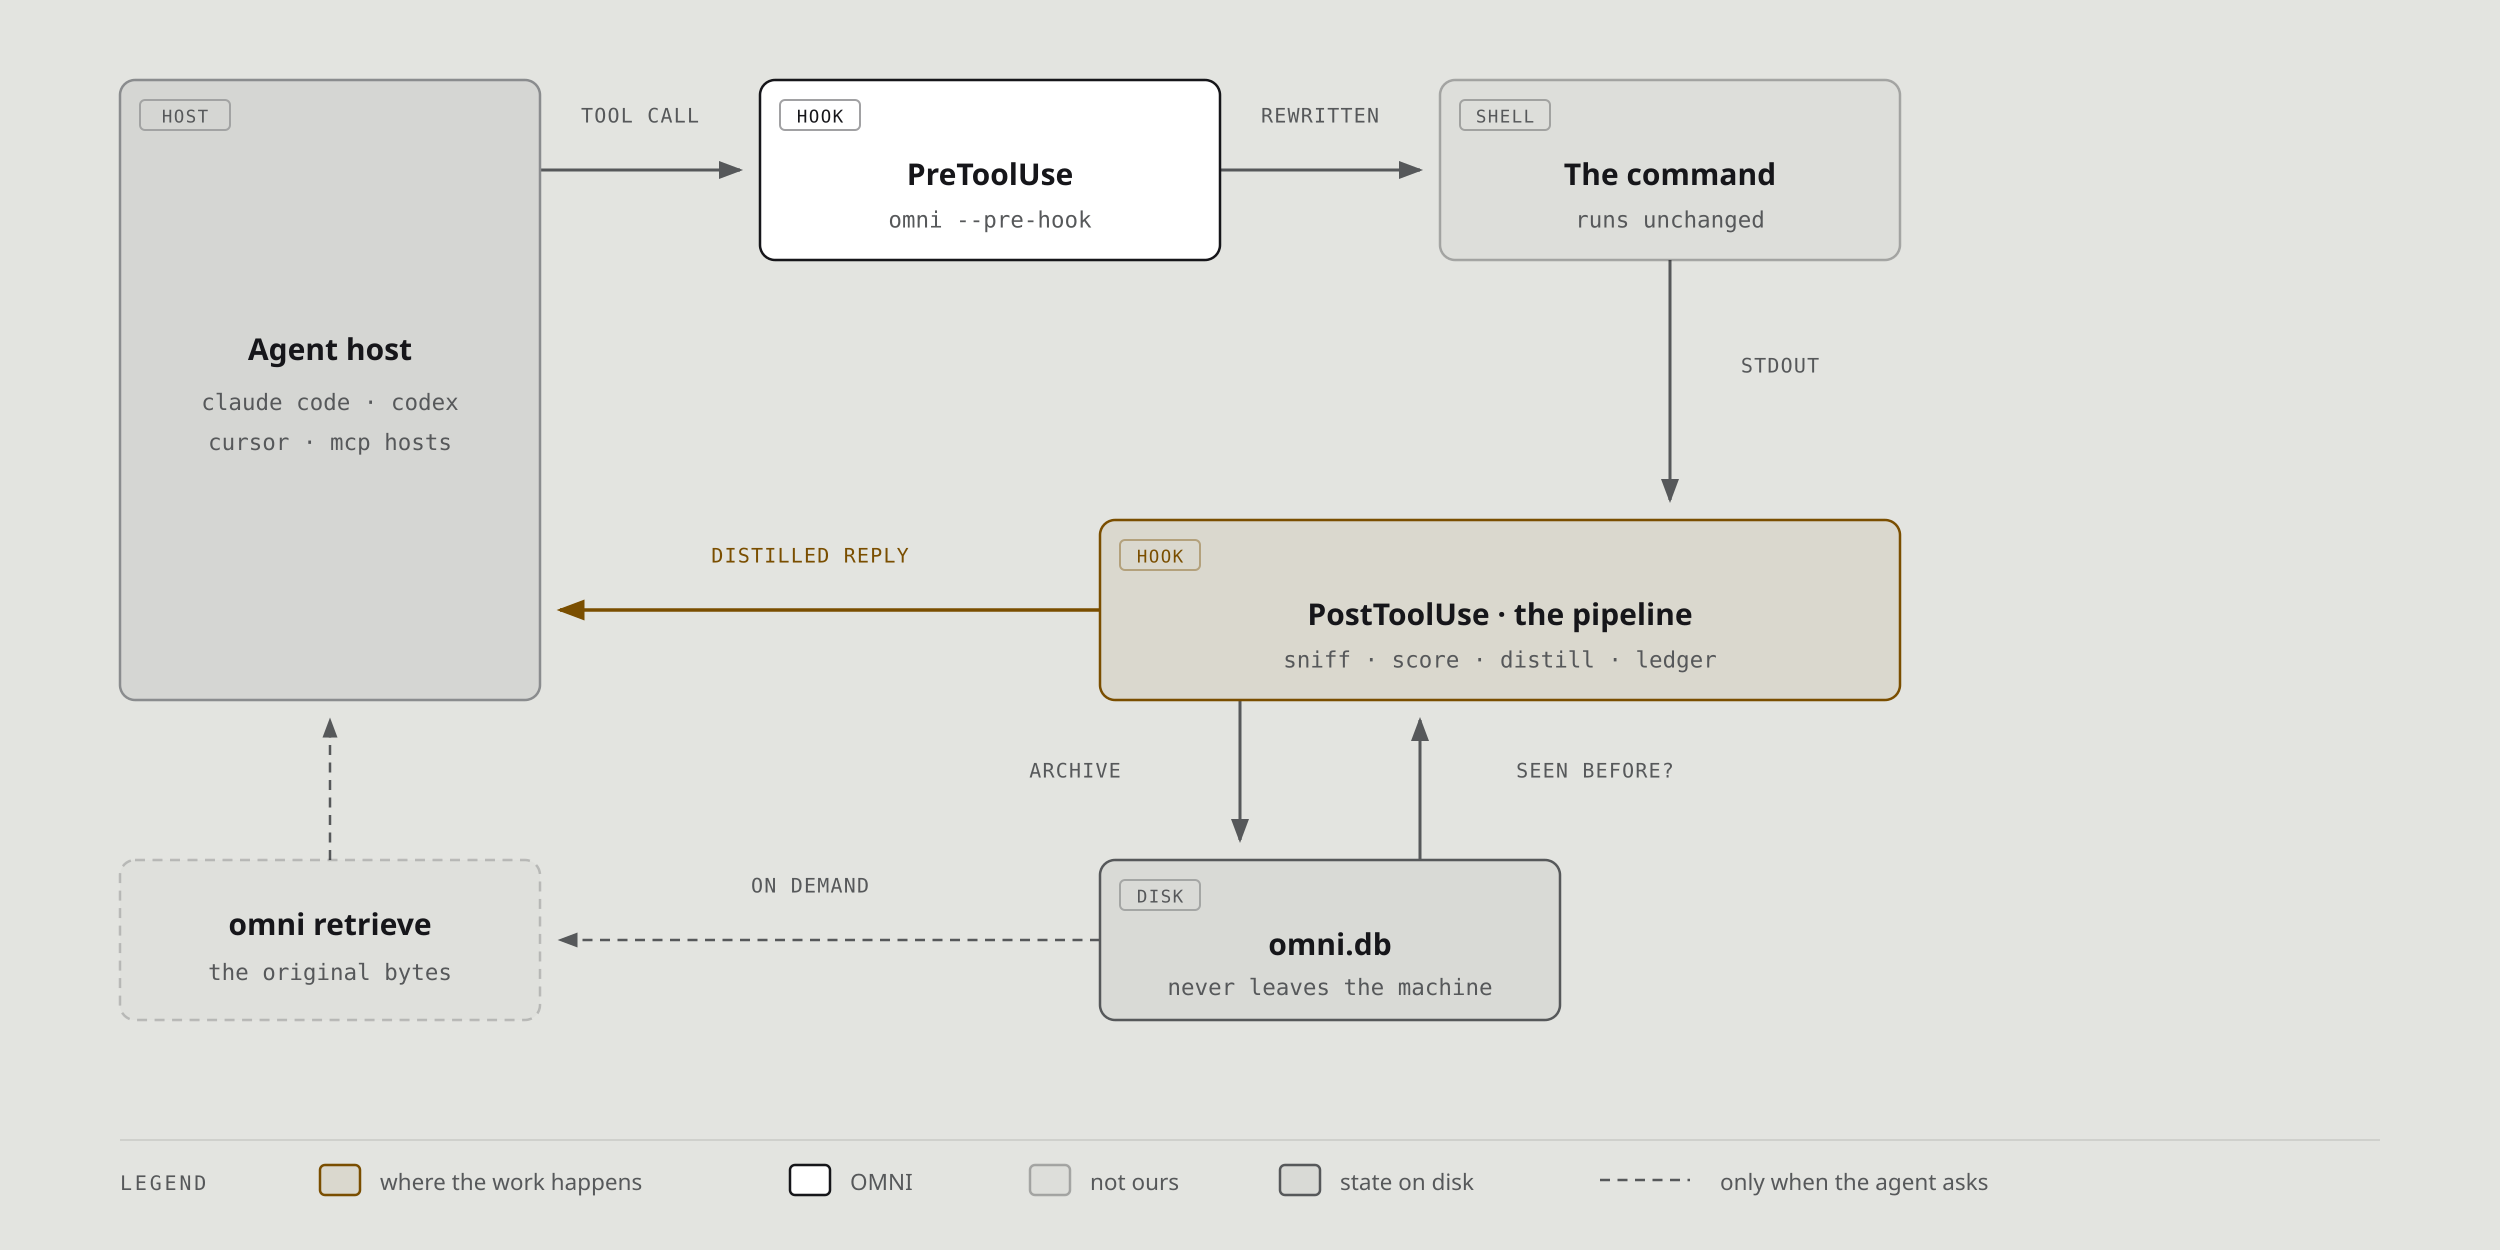
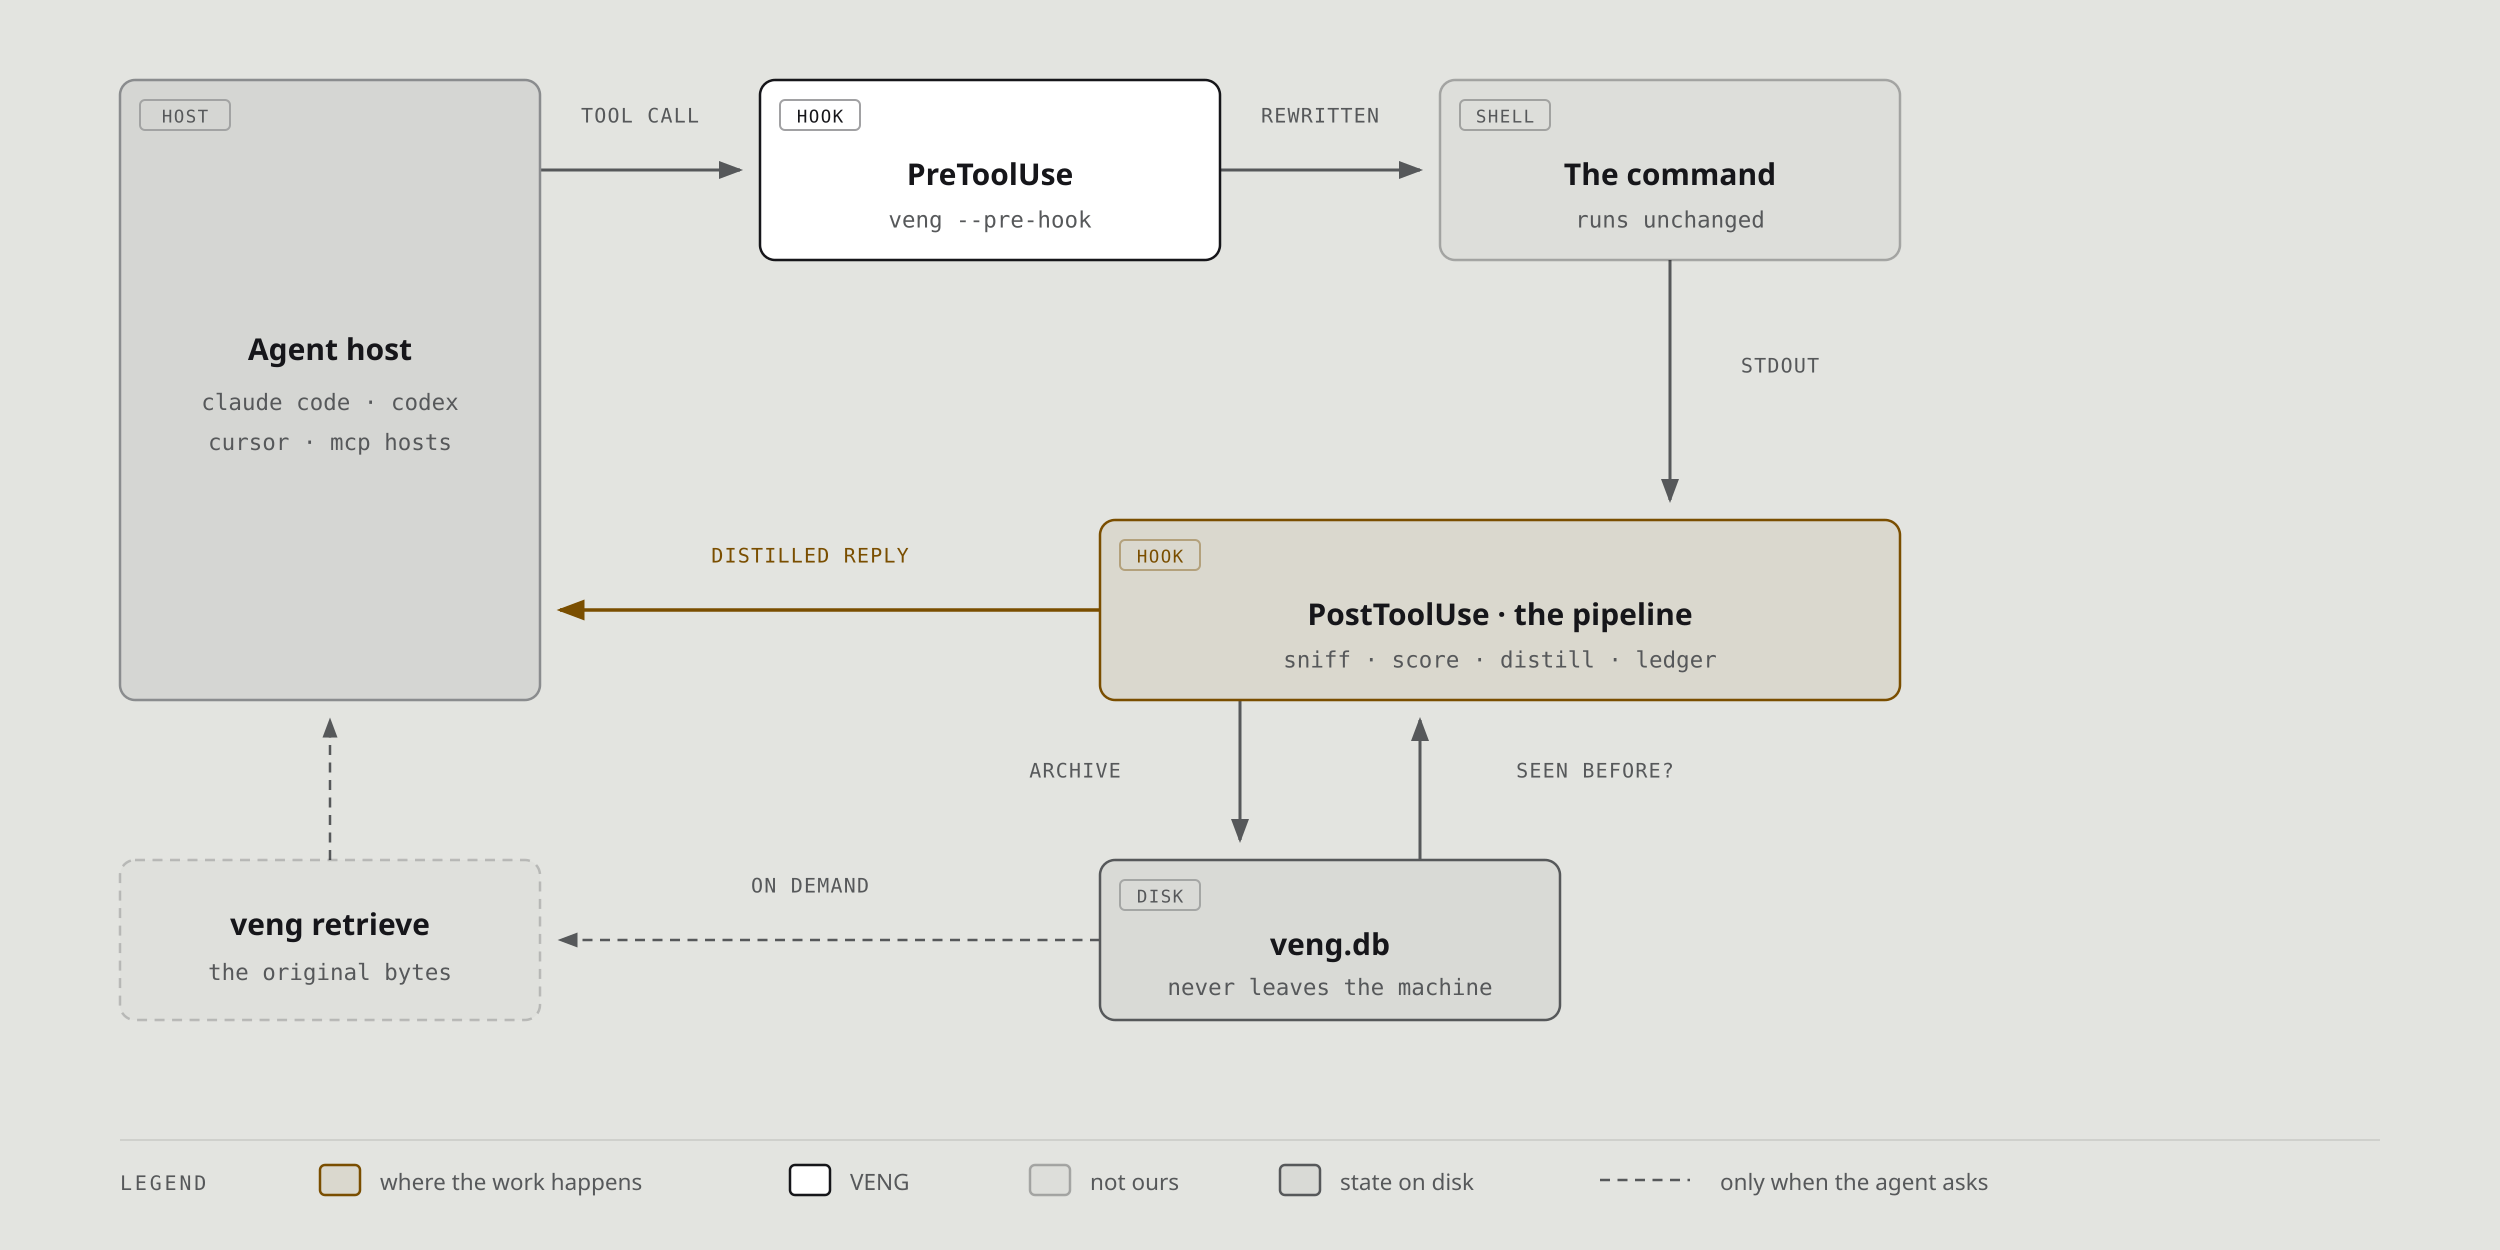
- <svg xmlns="http://www.w3.org/2000/svg" viewBox="0 80 1000 500" role="img" aria-labelledby="where-omni-sits-title where-omni-sits-desc">
+ <svg xmlns="http://www.w3.org/2000/svg" viewBox="0 80 1000 500" role="img" aria-labelledby="where-veng-sits-title where-veng-sits-desc">
  <defs>
    <marker id="arrow" markerWidth="8" markerHeight="6" refX="7" refY="3" orient="auto">
      <polygon points="0 0, 8 3, 0 6" fill="#56585A" />
    </marker>
    <marker id="arrow-accent" markerWidth="8" markerHeight="6" refX="7" refY="3" orient="auto">
      <polygon points="0 0, 8 3, 0 6" fill="#7A4E00" />
    </marker>
  </defs>
  <rect x="0" y="80" width="1000" height="500" fill="#E3E4E0" />
  <line x1="216" y1="148" x2="296" y2="148" stroke="#56585A" stroke-width="1.2" marker-end="url(#arrow)" />
  <rect x="228" y="120" width="56" height="12" rx="2" fill="#E3E4E0" />
  <text x="256" y="129" fill="#56585A" font-size="8" font-family="'IBM Plex Mono', monospace" text-anchor="middle" letter-spacing="0.06em">TOOL CALL</text>
  <line x1="488" y1="148" x2="568" y2="148" stroke="#56585A" stroke-width="1.2" marker-end="url(#arrow)" />
  <rect x="496" y="120" width="64" height="12" rx="2" fill="#E3E4E0" />
  <text x="528" y="129" fill="#56585A" font-size="8" font-family="'IBM Plex Mono', monospace" text-anchor="middle" letter-spacing="0.06em">REWRITTEN</text>
  <line x1="668" y1="184" x2="668" y2="280" stroke="#56585A" stroke-width="1.2" marker-end="url(#arrow)" />
  <rect x="688" y="220" width="48" height="12" rx="2" fill="#E3E4E0" />
  <text x="712" y="229" fill="#56585A" font-size="8" font-family="'IBM Plex Mono', monospace" text-anchor="middle" letter-spacing="0.06em">STDOUT</text>
  <line x1="440" y1="324" x2="224" y2="324" stroke="#7A4E00" stroke-width="1.4" marker-end="url(#arrow-accent)" />
  <rect x="272" y="296" width="104" height="12" rx="2" fill="#E3E4E0" />
  <text x="324" y="305" fill="#7A4E00" font-size="8" font-family="'IBM Plex Mono', monospace" text-anchor="middle" letter-spacing="0.06em">DISTILLED REPLY</text>
  <line x1="496" y1="360" x2="496" y2="416" stroke="#56585A" stroke-width="1.2" marker-end="url(#arrow)" />
  <rect x="404" y="382" width="52" height="12" rx="2" fill="#E3E4E0" />
  <text x="430" y="391" fill="#56585A" font-size="8" font-family="'IBM Plex Mono', monospace" text-anchor="middle" letter-spacing="0.06em">ARCHIVE</text>
  <line x1="568" y1="424" x2="568" y2="368" stroke="#56585A" stroke-width="1.2" marker-end="url(#arrow)" />
  <rect x="600" y="382" width="76" height="12" rx="2" fill="#E3E4E0" />
  <text x="638" y="391" fill="#56585A" font-size="8" font-family="'IBM Plex Mono', monospace" text-anchor="middle" letter-spacing="0.06em">SEEN BEFORE?</text>
  <line x1="440" y1="456" x2="224" y2="456" stroke="#56585A" stroke-width="1" stroke-dasharray="4,3" marker-end="url(#arrow)" />
  <rect x="292" y="428" width="64" height="12" rx="2" fill="#E3E4E0" />
  <text x="324" y="437" fill="#56585A" font-size="8" font-family="'IBM Plex Mono', monospace" text-anchor="middle" letter-spacing="0.06em">ON DEMAND</text>
  <line x1="132" y1="424" x2="132" y2="368" stroke="#56585A" stroke-width="1" stroke-dasharray="4,3" marker-end="url(#arrow)" />
  <rect x="48" y="112" width="168" height="248" rx="6" fill="#E3E4E0" />
  <rect x="48" y="112" width="168" height="248" rx="6" fill="rgba(86,88,90,0.10)" stroke="#8A8C8E" stroke-width="1" />
  <rect x="56" y="120" width="36" height="12" rx="2" fill="transparent" stroke="rgba(86,88,90,0.40)" stroke-width="0.8" />
  <text x="74" y="129" fill="#56585A" font-size="7" font-family="'IBM Plex Mono', monospace" text-anchor="middle" letter-spacing="0.08em">HOST</text>
  <text x="132" y="224" fill="#16161A" font-size="12" font-weight="600" font-family="'IBM Plex Sans', sans-serif" text-anchor="middle">Agent host</text>
  <text x="132" y="244" fill="#56585A" font-size="9" font-family="'IBM Plex Mono', monospace" text-anchor="middle">claude code · codex</text>
  <text x="132" y="260" fill="#56585A" font-size="9" font-family="'IBM Plex Mono', monospace" text-anchor="middle">cursor · mcp hosts</text>
  <rect x="304" y="112" width="184" height="72" rx="6" fill="#E3E4E0" />
  <rect x="304" y="112" width="184" height="72" rx="6" fill="#ffffff" stroke="#16161A" stroke-width="1" />
  <rect x="312" y="120" width="32" height="12" rx="2" fill="transparent" stroke="rgba(22,22,26,0.40)" stroke-width="0.8" />
  <text x="328" y="129" fill="#16161A" font-size="7" font-family="'IBM Plex Mono', monospace" text-anchor="middle" letter-spacing="0.08em">HOOK</text>
  <text x="396" y="154" fill="#16161A" font-size="12" font-weight="600" font-family="'IBM Plex Sans', sans-serif" text-anchor="middle">PreToolUse</text>
-   <text x="396" y="171" fill="#56585A" font-size="9" font-family="'IBM Plex Mono', monospace" text-anchor="middle">omni --pre-hook</text>
+   <text x="396" y="171" fill="#56585A" font-size="9" font-family="'IBM Plex Mono', monospace" text-anchor="middle">veng --pre-hook</text>
  <rect x="576" y="112" width="184" height="72" rx="6" fill="#E3E4E0" />
  <rect x="576" y="112" width="184" height="72" rx="6" fill="rgba(22,22,26,0.03)" stroke="rgba(22,22,26,0.30)" stroke-width="1" />
  <rect x="584" y="120" width="36" height="12" rx="2" fill="transparent" stroke="rgba(22,22,26,0.30)" stroke-width="0.8" />
  <text x="602" y="129" fill="#56585A" font-size="7" font-family="'IBM Plex Mono', monospace" text-anchor="middle" letter-spacing="0.08em">SHELL</text>
  <text x="668" y="154" fill="#16161A" font-size="12" font-weight="600" font-family="'IBM Plex Sans', sans-serif" text-anchor="middle">The command</text>
  <text x="668" y="171" fill="#56585A" font-size="9" font-family="'IBM Plex Mono', monospace" text-anchor="middle">runs unchanged</text>
  <rect x="440" y="288" width="320" height="72" rx="6" fill="#E3E4E0" />
  <rect x="440" y="288" width="320" height="72" rx="6" fill="rgba(122,78,0,0.08)" stroke="#7A4E00" stroke-width="1" />
  <rect x="448" y="296" width="32" height="12" rx="2" fill="transparent" stroke="rgba(122,78,0,0.40)" stroke-width="0.8" />
  <text x="464" y="305" fill="#7A4E00" font-size="7" font-family="'IBM Plex Mono', monospace" text-anchor="middle" letter-spacing="0.08em">HOOK</text>
  <text x="600" y="330" fill="#16161A" font-size="12" font-weight="600" font-family="'IBM Plex Sans', sans-serif" text-anchor="middle">PostToolUse · the pipeline</text>
  <text x="600" y="347" fill="#56585A" font-size="9" font-family="'IBM Plex Mono', monospace" text-anchor="middle">sniff · score · distill · ledger</text>
  <rect x="440" y="424" width="184" height="64" rx="6" fill="#E3E4E0" />
  <rect x="440" y="424" width="184" height="64" rx="6" fill="rgba(22,22,26,0.05)" stroke="#56585A" stroke-width="1" />
  <rect x="448" y="432" width="32" height="12" rx="2" fill="transparent" stroke="rgba(86,88,90,0.40)" stroke-width="0.8" />
  <text x="464" y="441" fill="#56585A" font-size="7" font-family="'IBM Plex Mono', monospace" text-anchor="middle" letter-spacing="0.08em">DISK</text>
-   <text x="532" y="462" fill="#16161A" font-size="12" font-weight="600" font-family="'IBM Plex Sans', sans-serif" text-anchor="middle">omni.db</text>
+   <text x="532" y="462" fill="#16161A" font-size="12" font-weight="600" font-family="'IBM Plex Sans', sans-serif" text-anchor="middle">veng.db</text>
  <text x="532" y="478" fill="#56585A" font-size="9" font-family="'IBM Plex Mono', monospace" text-anchor="middle">never leaves the machine</text>
  <rect x="48" y="424" width="168" height="64" rx="6" fill="#E3E4E0" />
  <rect x="48" y="424" width="168" height="64" rx="6" fill="rgba(22,22,26,0.02)" stroke="rgba(22,22,26,0.20)" stroke-width="1" stroke-dasharray="4,3" />
-   <text x="132" y="454" fill="#16161A" font-size="12" font-weight="600" font-family="'IBM Plex Sans', sans-serif" text-anchor="middle">omni retrieve</text>
+   <text x="132" y="454" fill="#16161A" font-size="12" font-weight="600" font-family="'IBM Plex Sans', sans-serif" text-anchor="middle">veng retrieve</text>
  <text x="132" y="472" fill="#56585A" font-size="9" font-family="'IBM Plex Mono', monospace" text-anchor="middle">the original bytes</text>
  <line x1="48" y1="536" x2="952" y2="536" stroke="rgba(22,22,26,0.10)" stroke-width="0.8" />
  <text x="48" y="556" fill="#56585A" font-size="8" font-family="'IBM Plex Mono', monospace" letter-spacing="0.14em">LEGEND</text>
  <rect x="128" y="546" width="16" height="12" rx="2" fill="rgba(122,78,0,0.08)" stroke="#7A4E00" stroke-width="1" />
  <text x="152" y="556" fill="#56585A" font-size="9" font-family="'IBM Plex Sans', sans-serif">where the work happens</text>
  <rect x="316" y="546" width="16" height="12" rx="2" fill="#ffffff" stroke="#16161A" stroke-width="1" />
-   <text x="340" y="556" fill="#56585A" font-size="9" font-family="'IBM Plex Sans', sans-serif">OMNI</text>
+   <text x="340" y="556" fill="#56585A" font-size="9" font-family="'IBM Plex Sans', sans-serif">VENG</text>
  <rect x="412" y="546" width="16" height="12" rx="2" fill="rgba(22,22,26,0.03)" stroke="rgba(22,22,26,0.30)" stroke-width="1" />
  <text x="436" y="556" fill="#56585A" font-size="9" font-family="'IBM Plex Sans', sans-serif">not ours</text>
  <rect x="512" y="546" width="16" height="12" rx="2" fill="rgba(22,22,26,0.05)" stroke="#56585A" stroke-width="1" />
  <text x="536" y="556" fill="#56585A" font-size="9" font-family="'IBM Plex Sans', sans-serif">state on disk</text>
  <line x1="640" y1="552" x2="676" y2="552" stroke="#56585A" stroke-width="1" stroke-dasharray="4,3" />
  <text x="688" y="556" fill="#56585A" font-size="9" font-family="'IBM Plex Sans', sans-serif">only when the agent asks</text>
</svg>
